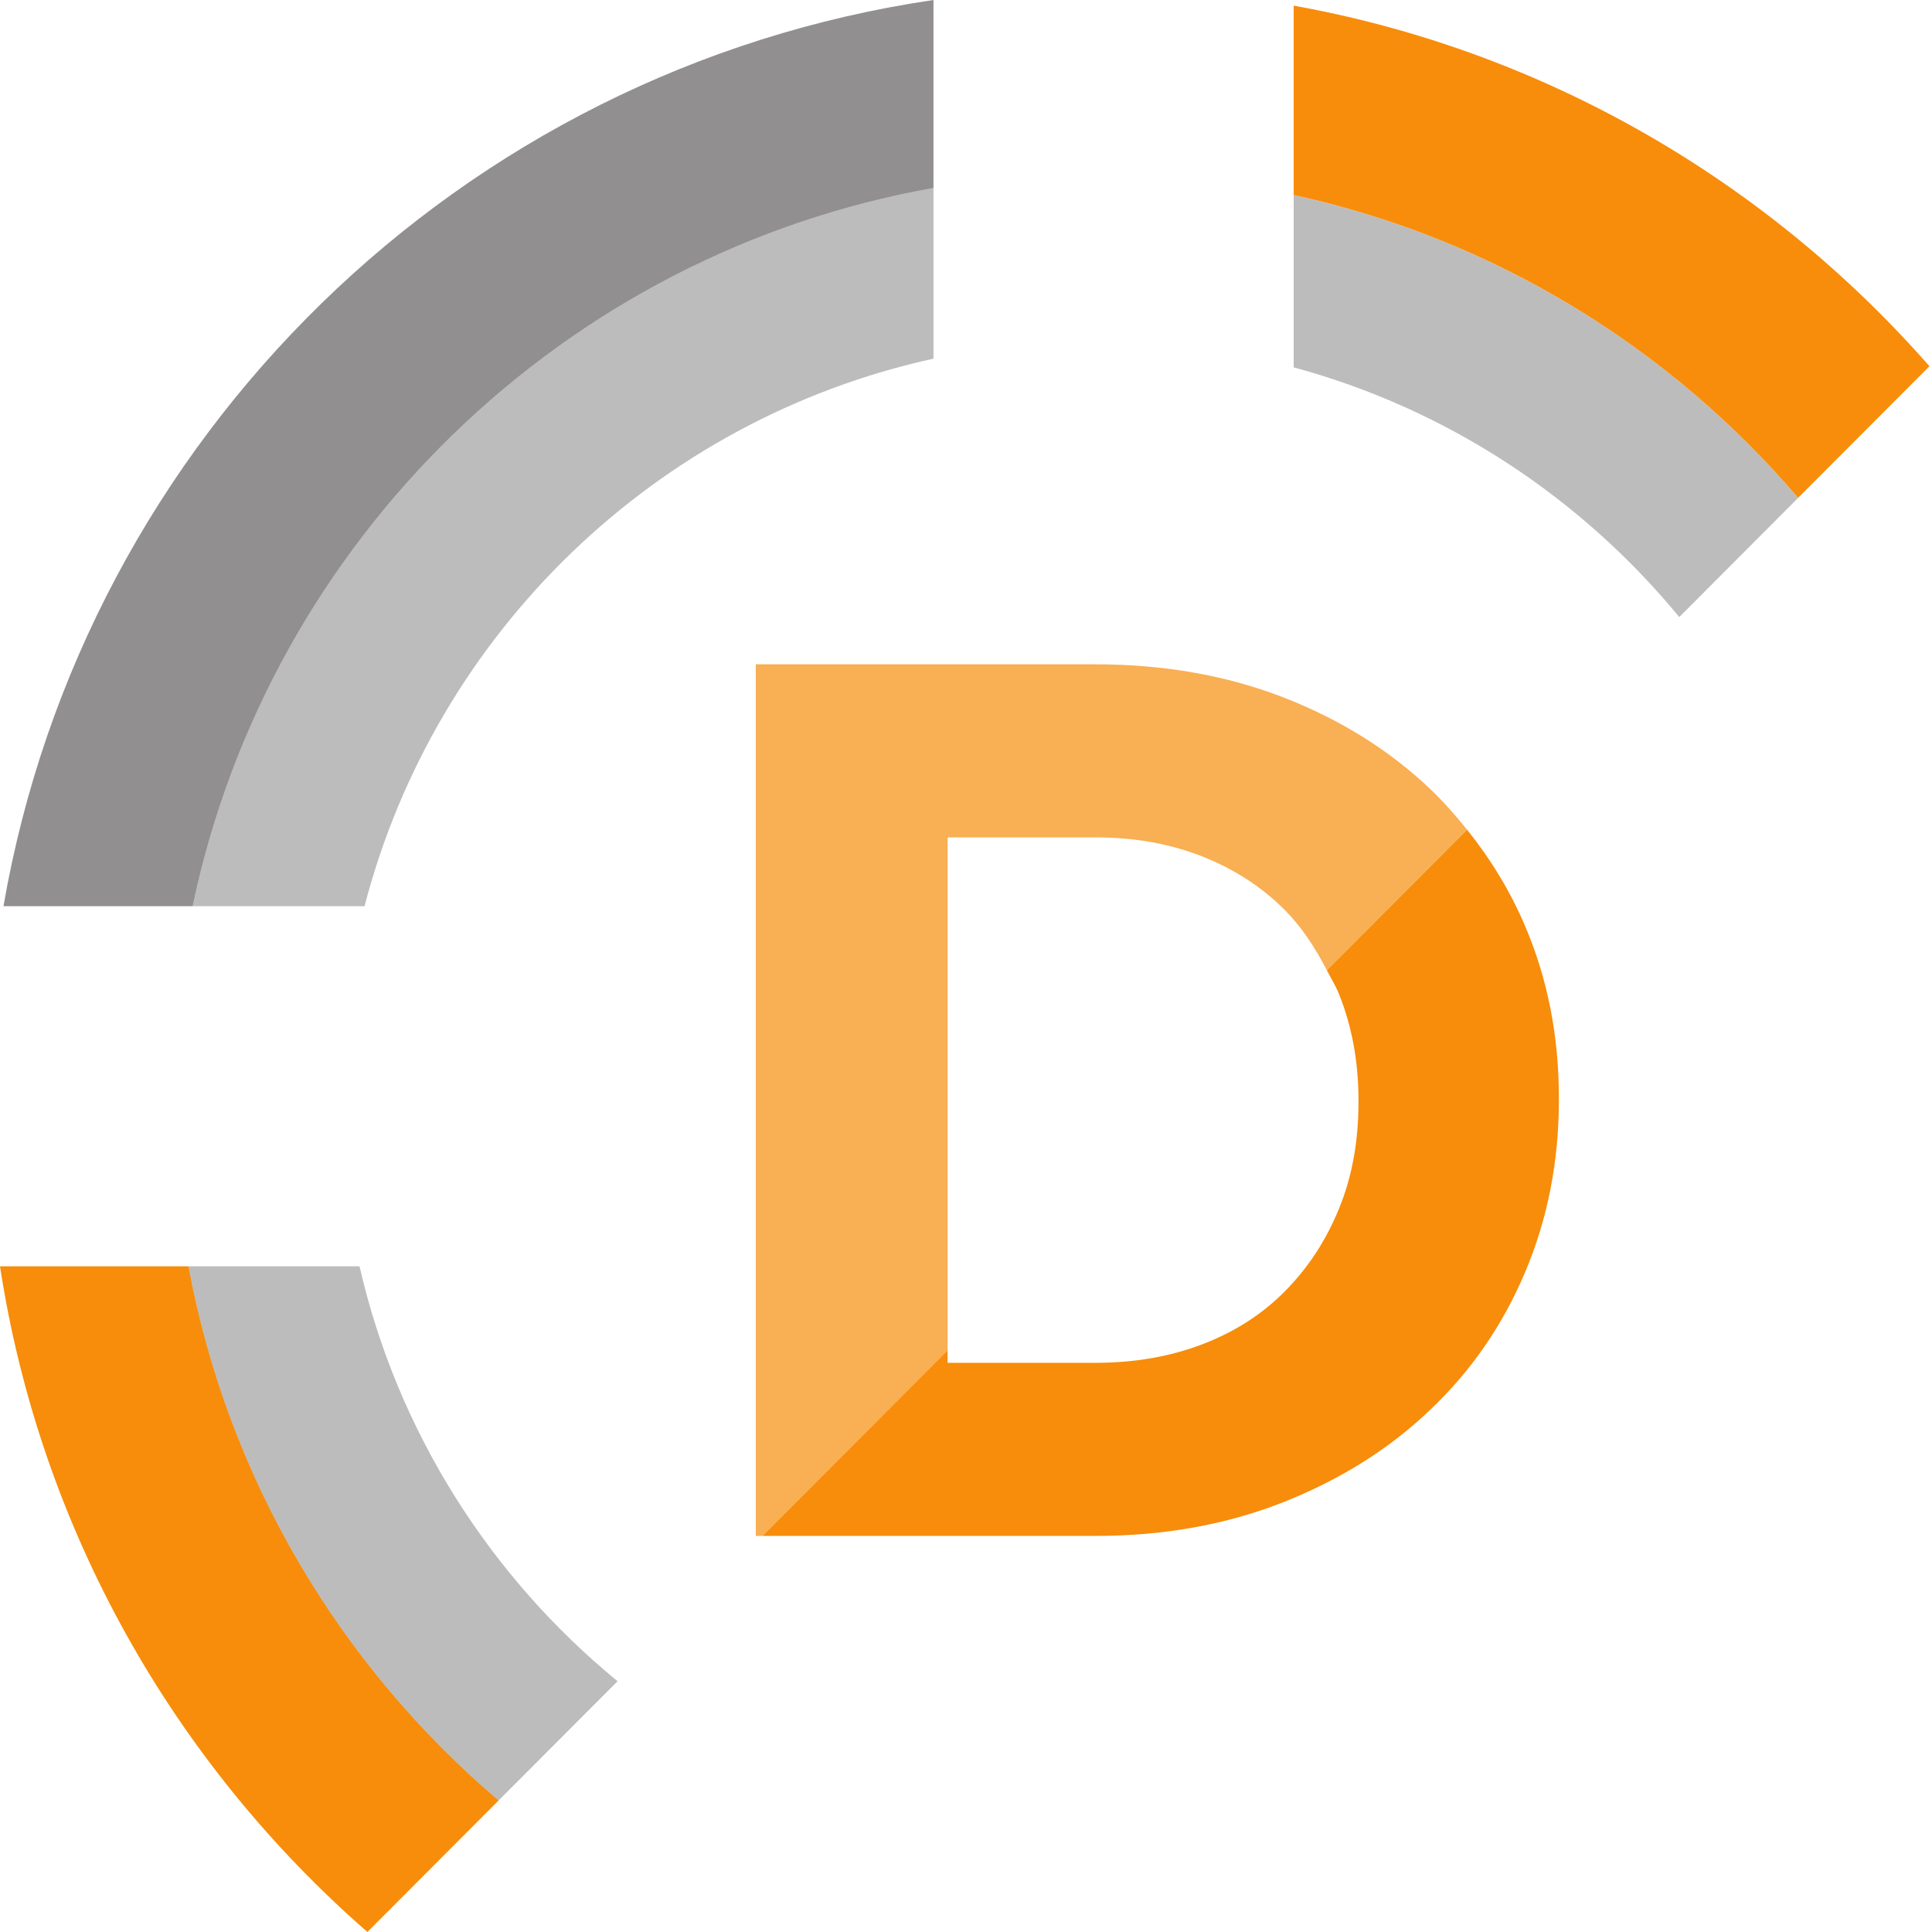
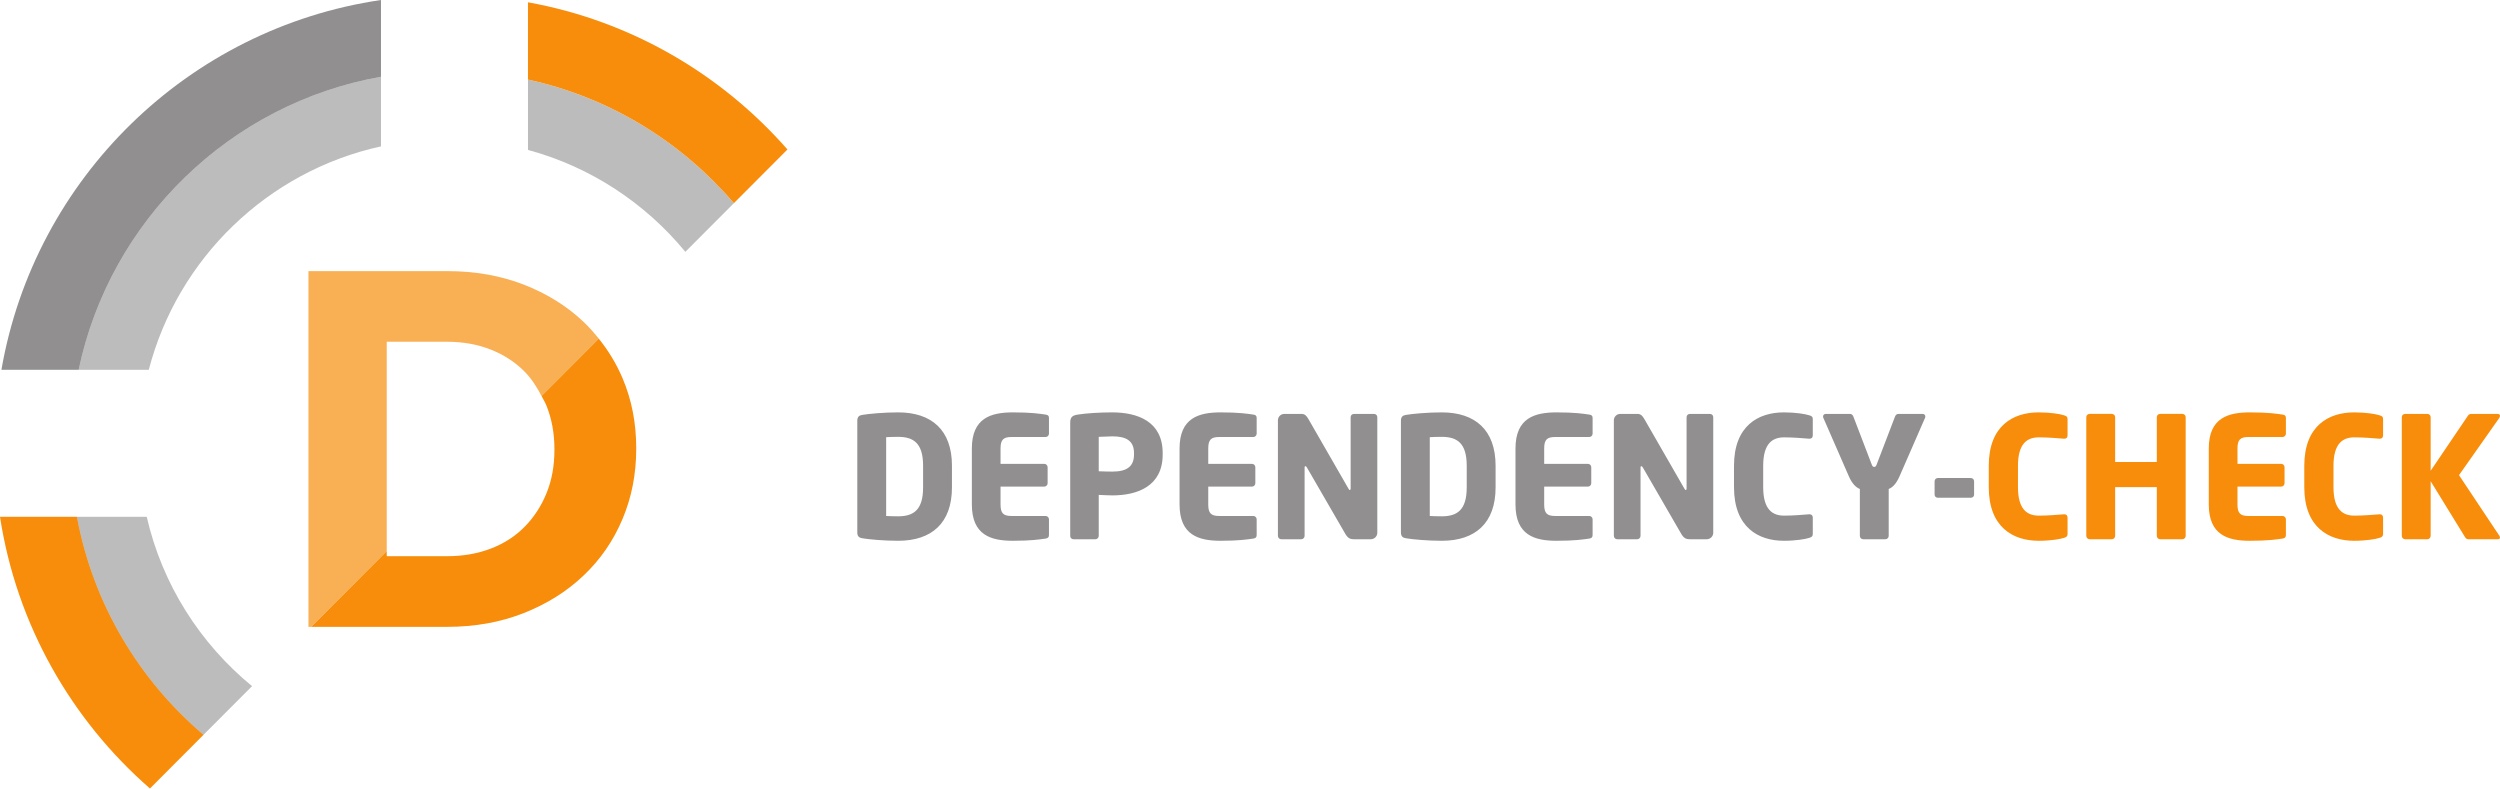
- <svg xmlns="http://www.w3.org/2000/svg" version="1.1" x="0" y="0" width="140.625" height="140.625" viewBox="0 0 140.625 140.625" enable-background="new 0 0 595.28 841.89" xml:space="preserve">
+ <svg xmlns="http://www.w3.org/2000/svg" version="1.1" x="0" y="0" width="445.865" height="140.625" viewBox="0 0 445.865 140.625" enable-background="new 0 0 595.28 841.89" xml:space="preserve">
  <style>.s0{fill:#231f20;opacity:0.5;}.s1{fill:#f78d0a;}.s2{fill:#231f20;opacity:0.3;}</style>
  <g transform="translate(-79.60899,-311.899)">
+     <path d="m239.786 408.345c-2.498 0-5.175-0.241-6.409-0.452-0.572-0.09-0.873-0.361-0.873-1.053l0-19.89c0-0.692 0.301-0.963 0.873-1.053 1.234-0.21 3.912-0.451 6.409-0.451 5.988 0 9.599 3.16 9.599 9.509l0 3.881c-0.001 6.349-3.612 9.509-9.599 9.509zm4.453-13.39c0-4.062-1.746-5.146-4.454-5.146-0.752 0-1.715 0.03-2.136 0.06l0 14.052c0.421 0.03 1.384 0.06 2.136 0.06 2.708 0 4.454-1.083 4.454-5.146l0-3.88zM266.085 407.954c-1.053 0.15-2.588 0.391-5.837 0.391-3.882 0-7.312-0.993-7.312-6.47l0-9.99c0-5.477 3.46-6.439 7.342-6.439 3.25 0 4.754 0.241 5.808 0.391 0.421 0.06 0.602 0.21 0.602 0.602l0 2.798c0 0.331-0.271 0.602-0.602 0.602l-6.108 0c-1.414 0-1.926 0.481-1.926 2.046l0 2.738 7.793 0c0.331 0 0.602 0.271 0.602 0.602l0 2.858c0 0.331-0.271 0.602-0.602 0.602l-7.793 0 0 3.189c0 1.565 0.512 2.046 1.926 2.046l6.108 0c0.331 0 0.602 0.271 0.602 0.602l0 2.798c0 0.392-0.181 0.573-0.603 0.634zM278.002 400.25c-0.722 0-1.685-0.061-2.438-0.09l0 7.312c0 0.331-0.271 0.602-0.602 0.602l-3.882 0c-0.331 0-0.602-0.241-0.602-0.572l0-20.221c0-1.023 0.421-1.294 1.354-1.444 1.535-0.241 3.942-0.391 6.108-0.391 4.543 0 9.027 1.595 9.027 7.252l0 0.271c0.002 5.626-4.482 7.281-8.965 7.281zm3.852-7.552c0-2.137-1.324-2.979-3.852-2.979-0.421 0-2.076 0.06-2.438 0.09l0 6.138c0.331 0.03 2.106 0.06 2.438 0.06 2.678 0 3.852-0.993 3.852-3.039l0-0.27zM303.128 407.954c-1.054 0.15-2.588 0.391-5.837 0.391-3.882 0-7.312-0.993-7.312-6.47l0-9.99c0-5.477 3.46-6.439 7.342-6.439 3.25 0 4.754 0.241 5.808 0.391 0.421 0.06 0.602 0.21 0.602 0.602l0 2.798c0 0.331-0.271 0.602-0.602 0.602l-6.108 0c-1.414 0-1.926 0.481-1.926 2.046l0 2.738 7.793 0c0.332 0 0.603 0.271 0.603 0.602l0 2.858c0 0.331-0.271 0.602-0.603 0.602l-7.793 0 0 3.189c0 1.565 0.512 2.046 1.926 2.046l6.108 0c0.331 0 0.602 0.271 0.602 0.602l0 2.798c-0.002 0.392-0.182 0.573-0.603 0.634zM324.071 408.074l-2.948 0c-0.633 0-1.084-0.12-1.564-0.933l-6.861-11.856c-0.12-0.18-0.181-0.241-0.271-0.241-0.091 0-0.15 0.061-0.15 0.241l0 12.187c0 0.331-0.271 0.602-0.603 0.602l-3.551 0c-0.33 0-0.602-0.271-0.602-0.602l0-20.612c0-0.632 0.512-1.143 1.144-1.143l3.04 0c0.602 0 0.902 0.301 1.264 0.933l7.131 12.397c0.12 0.181 0.15 0.241 0.24 0.241 0.061 0 0.15-0.061 0.15-0.271l0-12.728c0-0.331 0.271-0.572 0.603-0.572l3.55 0c0.332 0 0.603 0.241 0.603 0.572l0 20.642c-0.001 0.631-0.543 1.143-1.175 1.143zM336.741 408.345c-2.498 0-5.176-0.241-6.409-0.452-0.572-0.09-0.873-0.361-0.873-1.053l0-19.89c0-0.692 0.301-0.963 0.873-1.053 1.233-0.21 3.911-0.451 6.409-0.451 5.987 0 9.599 3.16 9.599 9.509l0 3.881c0 6.349-3.611 9.509-9.599 9.509zm4.453-13.39c0-4.062-1.745-5.146-4.453-5.146-0.753 0-1.716 0.03-2.137 0.06l0 14.052c0.421 0.03 1.384 0.06 2.137 0.06 2.708 0 4.453-1.083 4.453-5.146l0-3.88zM363.04 407.954c-1.053 0.15-2.587 0.391-5.837 0.391-3.882 0-7.312-0.993-7.312-6.47l0-9.99c0-5.477 3.461-6.439 7.343-6.439 3.249 0 4.754 0.241 5.807 0.391 0.422 0.06 0.603 0.21 0.603 0.602l0 2.798c0 0.331-0.271 0.602-0.603 0.602l-6.107 0c-1.415 0-1.926 0.481-1.926 2.046l0 2.738 7.793 0c0.331 0 0.602 0.271 0.602 0.602l0 2.858c0 0.331-0.271 0.602-0.602 0.602l-7.793 0 0 3.189c0 1.565 0.511 2.046 1.926 2.046l6.107 0c0.331 0 0.603 0.271 0.603 0.602l0 2.798c-0.001 0.392-0.182 0.573-0.604 0.634zM383.984 408.074l-2.949 0c-0.632 0-1.083-0.12-1.564-0.933l-6.86-11.856c-0.121-0.18-0.181-0.241-0.271-0.241-0.09 0-0.15 0.061-0.15 0.241l0 12.187c0 0.331-0.271 0.602-0.602 0.602l-3.551 0c-0.331 0-0.602-0.271-0.602-0.602l0-20.612c0-0.632 0.512-1.143 1.144-1.143l3.039 0c0.602 0 0.902 0.301 1.264 0.933l7.132 12.397c0.12 0.181 0.15 0.241 0.24 0.241 0.061 0 0.15-0.061 0.15-0.271l0-12.728c0-0.331 0.271-0.572 0.602-0.572l3.551 0c0.331 0 0.602 0.241 0.602 0.572l0 20.642c-0.002 0.631-0.543 1.143-1.175 1.143zM402.25 407.833c-0.632 0.21-2.378 0.512-4.483 0.512-4.574 0-8.907-2.407-8.907-9.569l0-3.792c0-7.162 4.333-9.539 8.907-9.539 2.105 0 3.852 0.301 4.483 0.512 0.421 0.12 0.661 0.241 0.661 0.662l0 2.919c0 0.361-0.18 0.602-0.571 0.602-0.03 0-0.061 0-0.09 0-1.144-0.09-2.799-0.241-4.454-0.241-2.076 0-3.73 1.083-3.73 5.085l0 3.792c0 4.002 1.654 5.085 3.73 5.085 1.655 0 3.311-0.15 4.454-0.24 0.029 0 0.06 0 0.09 0 0.392 0 0.571 0.24 0.571 0.602l0 2.919c0 0.42-0.24 0.57-0.661 0.691zM422.952 386.378l-4.544 10.412c-0.602 1.384-1.233 2.016-1.956 2.317l0 8.365c0 0.331-0.271 0.602-0.602 0.602l-3.941 0c-0.331 0-0.603-0.271-0.603-0.602l0-8.365c-0.722-0.301-1.384-0.933-1.985-2.317l-4.544-10.412c-0.03-0.06-0.03-0.15-0.03-0.21 0-0.241 0.181-0.451 0.481-0.451l4.333 0c0.301 0 0.512 0.241 0.602 0.511l3.25 8.485c0.15 0.392 0.241 0.452 0.451 0.452 0.211 0 0.302-0.06 0.452-0.452l3.249-8.485c0.091-0.271 0.301-0.511 0.603-0.511l4.333 0c0.301 0 0.481 0.21 0.481 0.451 0 0.06 0 0.15-0.03 0.21zM431.077 400.671l-5.837 0c-0.331 0-0.602-0.21-0.602-0.542l0-2.407c0-0.331 0.271-0.572 0.602-0.572l5.837 0c0.331 0 0.603 0.241 0.603 0.572l0 2.407c0 0.332-0.272 0.542-0.603 0.542z" class="s0" />
+     <path d="m447.688 407.833c-0.632 0.21-2.378 0.512-4.483 0.512-4.574 0-8.907-2.407-8.907-9.569l0-3.792c0-7.162 4.333-9.539 8.907-9.539 2.105 0 3.852 0.301 4.483 0.512 0.421 0.12 0.661 0.241 0.661 0.662l0 2.919c0 0.361-0.18 0.602-0.571 0.602-0.03 0-0.061 0-0.09 0-1.144-0.09-2.799-0.241-4.454-0.241-2.076 0-3.73 1.083-3.73 5.085l0 3.792c0 4.002 1.654 5.085 3.73 5.085 1.655 0 3.311-0.15 4.454-0.24 0.029 0 0.06 0 0.09 0 0.392 0 0.571 0.24 0.571 0.602l0 2.919c0 0.42-0.241 0.57-0.661 0.691zM468.812 408.074l-3.941 0c-0.331 0-0.602-0.271-0.602-0.602l0-8.696-7.433 0 0 8.696c0 0.331-0.271 0.602-0.602 0.602l-3.942 0c-0.331 0-0.602-0.271-0.602-0.602l0-21.184c0-0.331 0.271-0.572 0.602-0.572l3.942 0c0.331 0 0.602 0.241 0.602 0.572l0 8.004 7.433 0 0-8.004c0-0.331 0.271-0.572 0.602-0.572l3.941 0c0.331 0 0.602 0.241 0.602 0.572l0 21.184c-0.001 0.331-0.271 0.602-0.602 0.602zM486.687 407.954c-1.054 0.15-2.588 0.391-5.838 0.391-3.882 0-7.312-0.993-7.312-6.47l0-9.99c0-5.477 3.461-6.439 7.343-6.439 3.249 0 4.754 0.241 5.808 0.391 0.421 0.06 0.602 0.21 0.602 0.602l0 2.798c0 0.331-0.271 0.602-0.602 0.602l-6.108 0c-1.415 0-1.926 0.481-1.926 2.046l0 2.738 7.793 0c0.331 0 0.602 0.271 0.602 0.602l0 2.858c0 0.331-0.271 0.602-0.602 0.602l-7.793 0 0 3.189c0 1.565 0.511 2.046 1.926 2.046l6.108 0c0.33 0 0.602 0.271 0.602 0.602l0 2.798c-0.002 0.392-0.183 0.573-0.603 0.634zM503.959 407.833c-0.632 0.21-2.378 0.512-4.483 0.512-4.574 0-8.907-2.407-8.907-9.569l0-3.792c0-7.162 4.333-9.539 8.907-9.539 2.105 0 3.852 0.301 4.483 0.512 0.421 0.12 0.661 0.241 0.661 0.662l0 2.919c0 0.361-0.18 0.602-0.571 0.602-0.03 0-0.061 0-0.09 0-1.144-0.09-2.799-0.241-4.454-0.241-2.076 0-3.73 1.083-3.73 5.085l0 3.792c0 4.002 1.654 5.085 3.73 5.085 1.655 0 3.311-0.15 4.454-0.24 0.029 0 0.06 0 0.09 0 0.392 0 0.571 0.24 0.571 0.602l0 2.919c0 0.42-0.24 0.57-0.661 0.691zM525.324 386.469l-7.162 10.17 7.192 10.803c0.09 0.12 0.12 0.241 0.12 0.331 0 0.181-0.15 0.301-0.422 0.301l-5.175 0c-0.361 0-0.512-0.181-0.662-0.421l-6.108-9.93 0 9.75c0 0.331-0.271 0.602-0.602 0.602l-3.942 0c-0.331 0-0.602-0.271-0.602-0.602l0-21.184c0-0.331 0.271-0.572 0.602-0.572l3.942 0c0.331 0 0.602 0.241 0.602 0.572l0 9.568 6.62-9.779c0.15-0.241 0.33-0.361 0.661-0.361l4.604 0c0.331 0 0.481 0.15 0.481 0.331 0.002 0.12-0.059 0.27-0.149 0.421z" fill="#f78d0a" />
    <path d="m147.555 325.58 0-13.681c-34.422 5.059-61.779 31.82-67.693 65.957l13.769 0c5.594-26.651 26.983-47.489 53.924-52.276z" class="s0" />
    <path d="m147.555 338.005 0-12.425c-26.941 4.786-48.33 25.625-53.924 52.276l12.512 0c5.175-19.907 21.216-35.427 41.412-39.851z" class="s2" />
    <path d="m186.395 372.292-10.207 10.23c0.299 0.581 0.641 1.122 0.89 1.746 0.94 2.352 1.411 4.925 1.411 7.702l0 0.183c0 2.842-0.472 5.41-1.411 7.703-0.935 2.303-2.235 4.291-3.894 5.982-1.664 1.696-3.674 2.99-6.024 3.894-2.361 0.906-4.961 1.362-7.8 1.362l-10.78 0 0-0.902-13.469 13.502 24.249 0c4.955 0 9.499-0.818 13.642-2.447 4.137-1.635 7.704-3.864 10.691-6.714 2.995-2.836 5.303-6.184 6.935-10.058 1.632-3.865 2.448-8.033 2.448-12.506l0-0.176c0-4.472-0.816-8.626-2.448-12.467-1.095-2.575-2.525-4.906-4.234-7.035z" fill="#f78d0a" />
    <path d="m148.581 372.85 10.78 0c2.837 0 5.438 0.467 7.8 1.405 2.35 0.937 4.36 2.253 6.024 3.94 1.217 1.242 2.175 2.728 3.004 4.328l10.207-10.23c-0.836-1.04-1.717-2.046-2.701-2.979-2.987-2.835-6.554-5.054-10.691-6.661-4.142-1.599-8.686-2.4-13.642-2.4l-24.74 0 0 63.444 0.491 0 13.469-13.502 0-37.343z" style="fill:#f78d0a;opacity:0.7" />
    <path d="m173.772 326.093 0 12.546c11.174 3.022 20.915 9.491 28.067 18.173l8.652-8.674c-9.346-10.95-22.146-18.865-36.719-22.045z" class="s2" />
    <path d="m173.772 312.311 0 13.781c14.573 3.18 27.372 11.095 36.719 22.045l9.557-9.581c-11.788-13.438-27.945-22.949-46.276-26.246zM93.326 404.07l-13.717 0c2.951 19.244 12.723 36.219 26.743 48.454l9.551-9.575C104.378 433.157 96.196 419.547 93.326 404.07Z" fill="#f78d0a" />
    <path d="m105.778 404.07-12.452 0c2.871 15.477 11.053 29.087 22.577 38.879l8.658-8.678c-9.259-7.593-16.015-18.128-18.783-30.201z" class="s2" />
  </g>
</svg>
